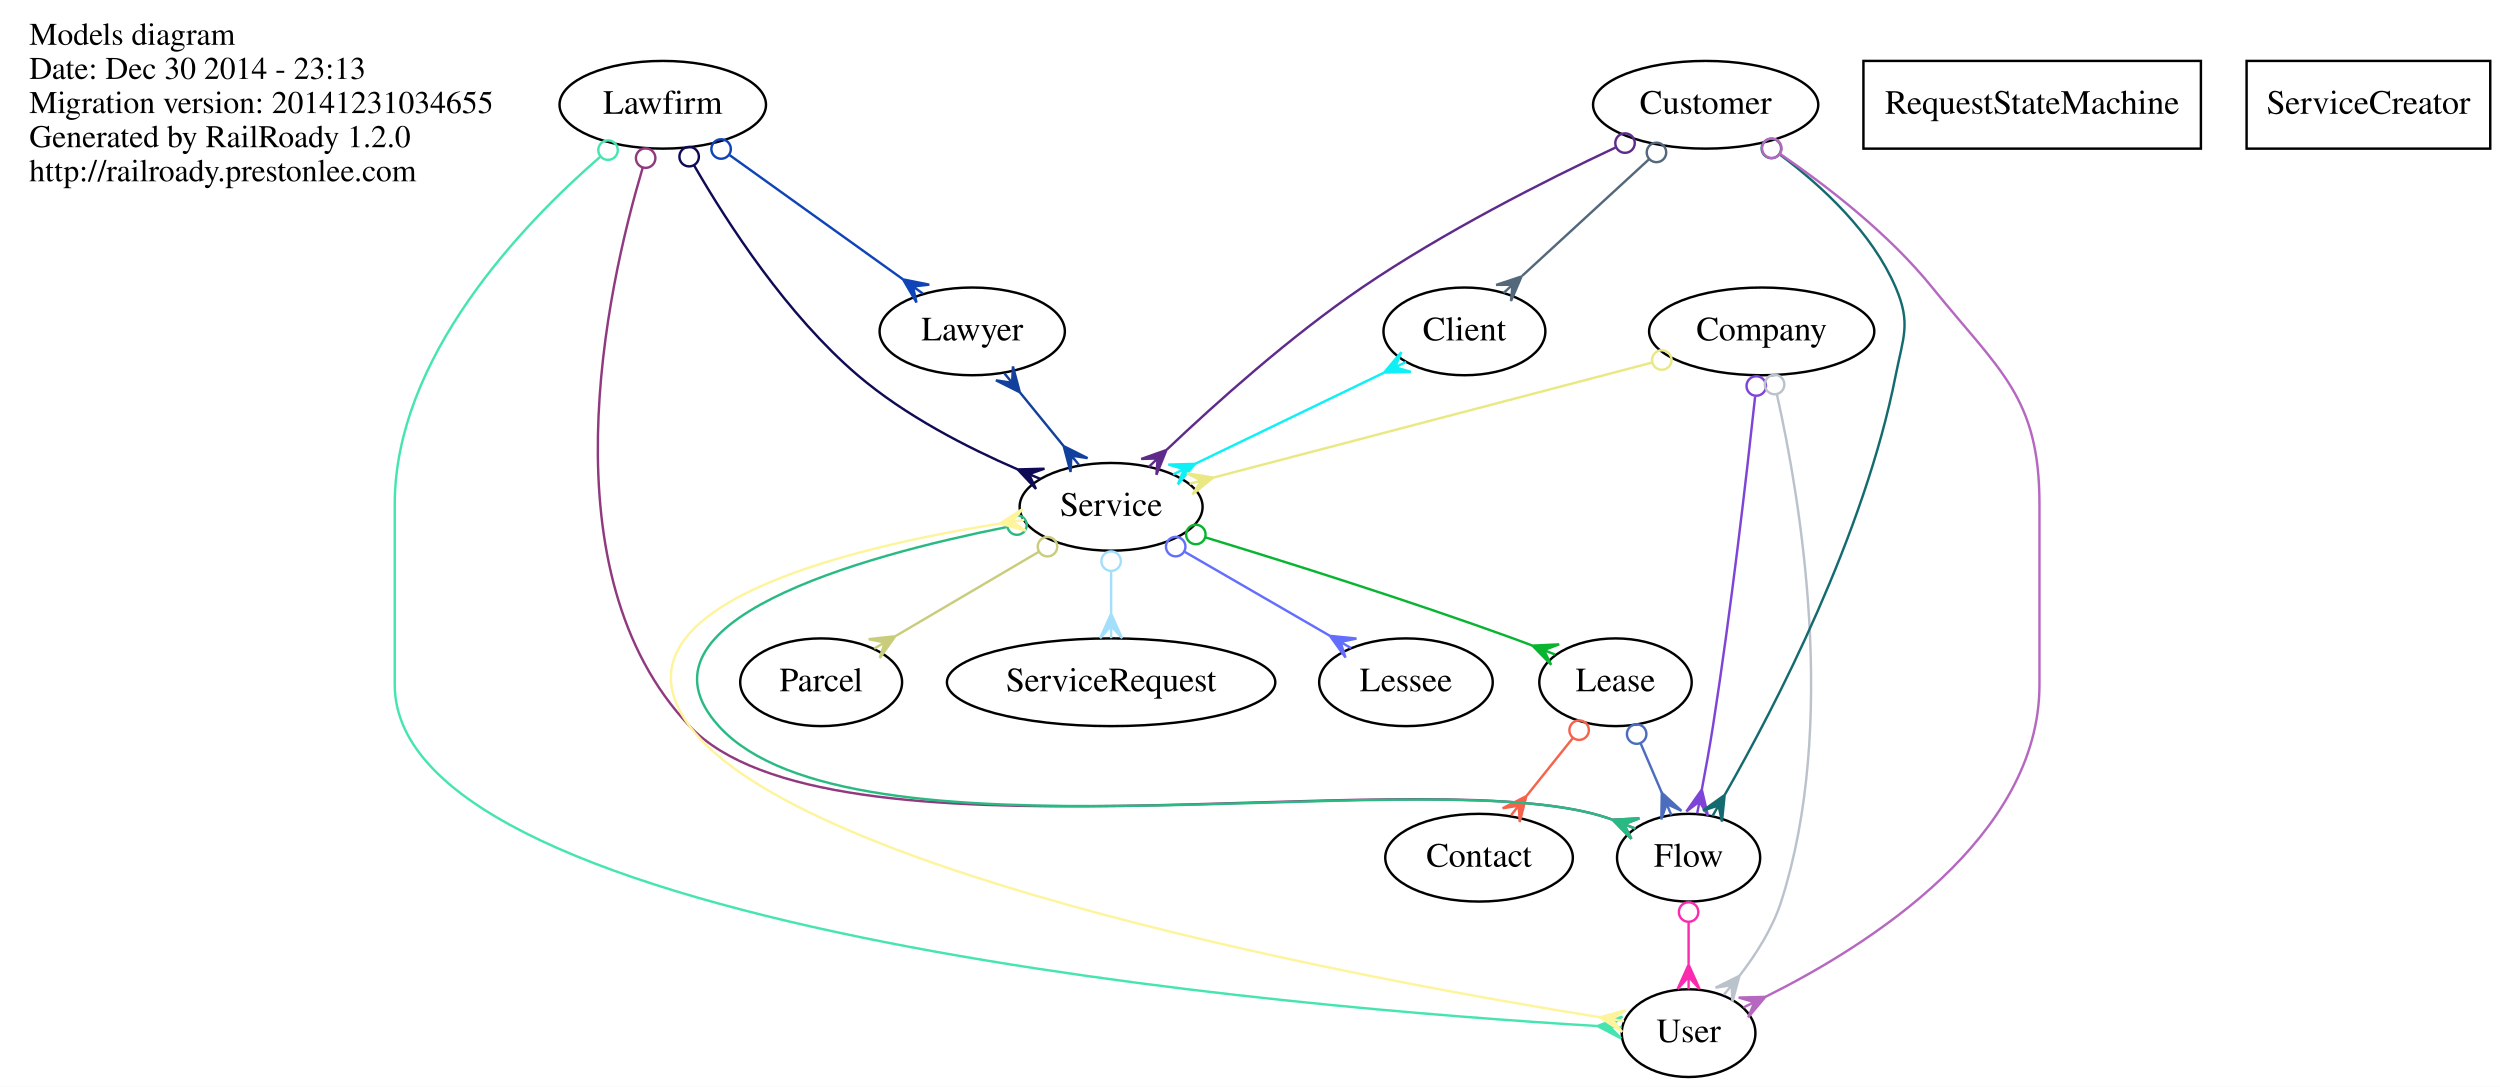
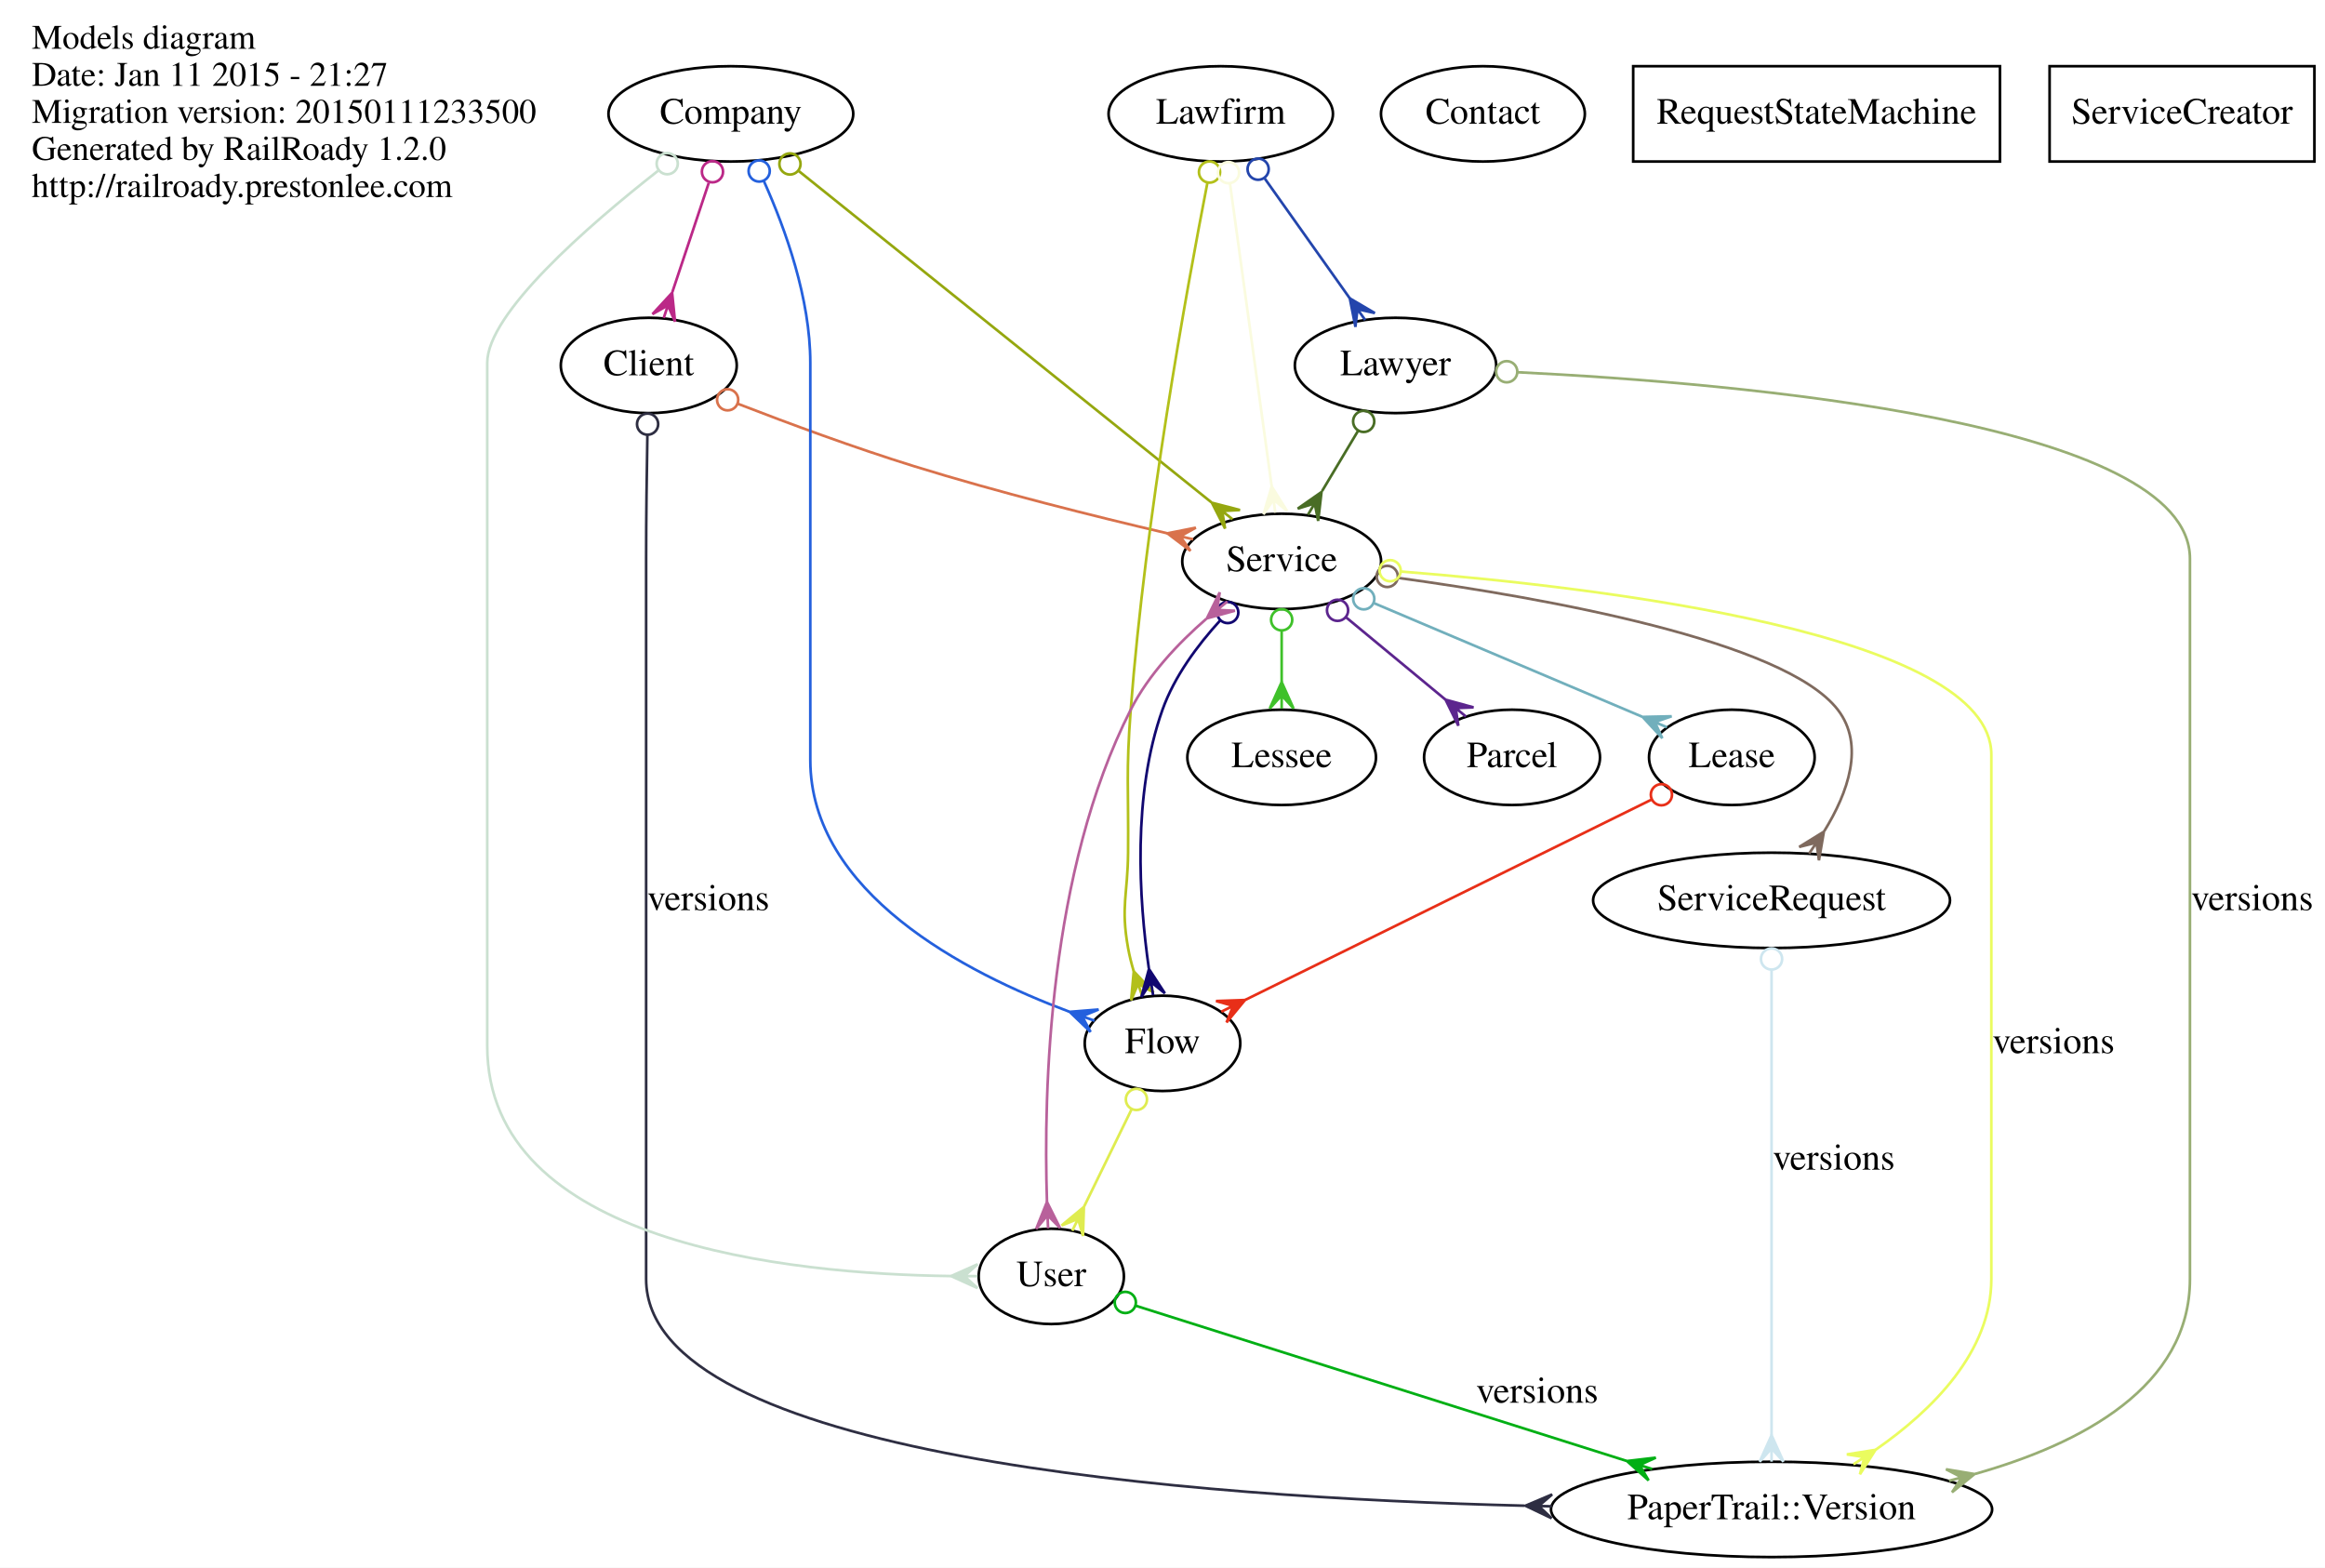
- <svg xmlns="http://www.w3.org/2000/svg" width="1026pt" height="446pt" viewBox="0.00 0.00 1026.00 446.00">
-   <g id="graph0" class="graph" transform="scale(1 1) rotate(0) translate(4 442)">
-     <polygon fill="white" stroke="none" points="-4,4 -4,-442 1022,-442 1022,4 -4,4" />
+ <svg xmlns="http://www.w3.org/2000/svg" width="878pt" height="592pt" viewBox="0.00 0.00 878.00 592.00">
+   <g id="graph0" class="graph" transform="scale(1 1) rotate(0) translate(4 588)">
+     <polygon fill="white" stroke="none" points="-4,4 -4,-588 874,-588 874,4 -4,4" />
    <g id="node1" class="node">
-       <text text-anchor="start" x="8" y="-423.6" font-family="Times,serif" font-size="13.00">Models diagram</text>
-       <text text-anchor="start" x="8" y="-409.6" font-family="Times,serif" font-size="13.00">Date: Dec 30 2014 - 23:13</text>
-       <text text-anchor="start" x="8" y="-395.6" font-family="Times,serif" font-size="13.00">Migration version: 20141231034655</text>
-       <text text-anchor="start" x="8" y="-381.6" font-family="Times,serif" font-size="13.00">Generated by RailRoady 1.2.0</text>
-       <text text-anchor="start" x="8" y="-367.6" font-family="Times,serif" font-size="13.00">http://railroady.prestonlee.com</text>
+       <text text-anchor="start" x="8" y="-569.6" font-family="Times,serif" font-size="13.00">Models diagram</text>
+       <text text-anchor="start" x="8" y="-555.6" font-family="Times,serif" font-size="13.00">Date: Jan 11 2015 - 21:27</text>
+       <text text-anchor="start" x="8" y="-541.6" font-family="Times,serif" font-size="13.00">Migration version: 20150111233500</text>
+       <text text-anchor="start" x="8" y="-527.6" font-family="Times,serif" font-size="13.00">Generated by RailRoady 1.2.0</text>
+       <text text-anchor="start" x="8" y="-513.6" font-family="Times,serif" font-size="13.00">http://railroady.prestonlee.com</text>
    </g>
    <g id="node2" class="node">
-       <ellipse fill="none" stroke="black" cx="597" cy="-306" rx="33.221" ry="18" />
-       <text text-anchor="middle" x="597" y="-302.3" font-family="Times,serif" font-size="14.00">Client</text>
+       <ellipse fill="none" stroke="black" cx="241" cy="-450" rx="33.221" ry="18" />
+       <text text-anchor="middle" x="241" y="-446.3" font-family="Times,serif" font-size="14.00">Client</text>
+     </g>
+     <g id="node12" class="node">
+       <ellipse fill="none" stroke="black" cx="480" cy="-376" rx="37.544" ry="18" />
+       <text text-anchor="middle" x="480" y="-372.3" font-family="Times,serif" font-size="14.00">Service</text>
+     </g>
+     <g id="edge2" class="edge">
+       <path fill="none" stroke="#d9724c" d="M274.679,-435.507C293.929,-428.057 318.622,-418.935 341,-412 372.755,-402.159 409.221,-393.057 436.833,-386.604" />
+       <ellipse fill="none" stroke="#d9724c" cx="270.78" cy="-437.028" rx="4" ry="4" />
+       <polygon fill="#d9724c" stroke="#d9724c" points="436.838,-386.603 447.594,-388.734 441.709,-385.476 446.58,-384.349 446.58,-384.349 446.58,-384.349 441.709,-385.476 445.566,-379.965 436.838,-386.603 436.838,-386.603" />
+     </g>
+     <g id="node16" class="node">
+       <ellipse fill="none" stroke="black" cx="665" cy="-18" rx="83.289" ry="18" />
+       <text text-anchor="middle" x="665" y="-14.3" font-family="Times,serif" font-size="14.00">PaperTrail::Version</text>
+     </g>
+     <g id="edge1" class="edge">
+       <path fill="none" stroke="#2e2e42" d="M240.478,-423.75C240.235,-409.94 240,-392.529 240,-377 240,-377 240,-377 240,-105 240,-37.819 446.586,-22.512 571.695,-19.401" />
+       <ellipse fill="none" stroke="#2e2e42" cx="240.553" cy="-427.835" rx="4" ry="4" />
+       <polygon fill="#2e2e42" stroke="#2e2e42" points="572.049,-19.393 582.149,-23.666 577.048,-19.28 582.047,-19.167 582.047,-19.167 582.047,-19.167 577.048,-19.28 581.945,-14.668 572.049,-19.393 572.049,-19.393" />
+       <text text-anchor="middle" x="263.5" y="-244.3" font-family="Times,serif" font-size="14.00">versions</text>
+     </g>
+     <g id="node3" class="node">
+       <ellipse fill="none" stroke="black" cx="272" cy="-545" rx="46.219" ry="18" />
+       <text text-anchor="middle" x="272" y="-541.3" font-family="Times,serif" font-size="14.00">Company</text>
+     </g>
+     <g id="edge4" class="edge">
+       <path fill="none" stroke="#bb2887" d="M263.651,-518.952C259.401,-506.202 254.232,-490.695 249.905,-477.716" />
+       <ellipse fill="none" stroke="#bb2887" cx="265.049" cy="-523.148" rx="4" ry="4" />
+       <polygon fill="#bb2887" stroke="#bb2887" points="249.812,-477.436 250.919,-466.526 248.231,-472.693 246.65,-467.949 246.65,-467.949 246.65,-467.949 248.231,-472.693 242.381,-469.373 249.812,-477.436 249.812,-477.436" />
+     </g>
+     <g id="node5" class="node">
+       <ellipse fill="none" stroke="black" cx="435" cy="-194" rx="29.372" ry="18" />
+       <text text-anchor="middle" x="435" y="-190.3" font-family="Times,serif" font-size="14.00">Flow</text>
+     </g>
+     <g id="edge6" class="edge">
+       <path fill="none" stroke="#2460dd" d="M284.44,-519.672C292.688,-501.298 302,-475.196 302,-451 302,-451 302,-451 302,-301 302,-250.915 360.392,-220.665 399.795,-205.953" />
+       <ellipse fill="none" stroke="#2460dd" cx="282.692" cy="-523.42" rx="4" ry="4" />
+       <polygon fill="#2460dd" stroke="#2460dd" points="399.937,-205.903 410.867,-206.784 404.646,-204.224 409.356,-202.545 409.356,-202.545 409.356,-202.545 404.646,-204.224 407.845,-198.307 399.937,-205.903 399.937,-205.903" />
+     </g>
+     <g id="edge5" class="edge">
+       <path fill="none" stroke="#95a70f" d="M297.646,-523.409C337.324,-491.552 413.202,-430.631 453.432,-398.331" />
+       <ellipse fill="none" stroke="#95a70f" cx="294.314" cy="-526.084" rx="4" ry="4" />
+       <polygon fill="#95a70f" stroke="#95a70f" points="453.652,-398.154 464.267,-395.403 457.551,-395.024 461.45,-391.894 461.45,-391.894 461.45,-391.894 457.551,-395.024 458.633,-388.385 453.652,-398.154 453.652,-398.154" />
+     </g>
+     <g id="node15" class="node">
+       <ellipse fill="none" stroke="black" cx="393" cy="-106" rx="27.422" ry="18" />
+       <text text-anchor="middle" x="393" y="-102.3" font-family="Times,serif" font-size="14.00">User</text>
+     </g>
+     <g id="edge3" class="edge">
+       <path fill="none" stroke="#cae0d0" d="M244.483,-523.493C217.376,-502.22 180,-469.529 180,-451 180,-451 180,-451 180,-193 180,-118.357 293.863,-106.89 355.089,-106.12" />
+       <ellipse fill="none" stroke="#cae0d0" cx="247.962" cy="-526.189" rx="4" ry="4" />
+       <polygon fill="#cae0d0" stroke="#cae0d0" points="355.154,-106.12 365.17,-110.584 360.154,-106.102 365.154,-106.084 365.154,-106.084 365.154,-106.084 360.154,-106.102 365.138,-101.584 355.154,-106.12 355.154,-106.12" />
+     </g>
+     <g id="node4" class="node">
+       <ellipse fill="none" stroke="black" cx="556" cy="-545" rx="38.495" ry="18" />
+       <text text-anchor="middle" x="556" y="-541.3" font-family="Times,serif" font-size="14.00">Contact</text>
+     </g>
+     <g id="edge7" class="edge">
+       <path fill="none" stroke="#dfec50" d="M423.356,-169.158C417.777,-157.734 411.09,-144.042 405.414,-132.42" />
+       <ellipse fill="none" stroke="#dfec50" cx="425.147" cy="-172.824" rx="4" ry="4" />
+       <polygon fill="#dfec50" stroke="#dfec50" points="405.319,-132.225 404.974,-121.264 403.125,-127.732 400.931,-123.239 400.931,-123.239 400.931,-123.239 403.125,-127.732 396.887,-125.214 405.319,-132.225 405.319,-132.225" />
+     </g>
+     <g id="node6" class="node">
+       <ellipse fill="none" stroke="black" cx="457" cy="-545" rx="42.37" ry="18" />
+       <text text-anchor="middle" x="457" y="-541.3" font-family="Times,serif" font-size="14.00">Lawfirm</text>
+     </g>
+     <g id="edge10" class="edge">
+       <path fill="none" stroke="#b3c01a" d="M451.979,-519.082C443.954,-477.872 428.577,-392.833 423,-320 421.167,-296.066 422.222,-290.003 422,-266 421.852,-250.001 419.17,-245.748 422,-230 422.516,-227.129 423.252,-224.186 424.115,-221.285" />
+       <ellipse fill="none" stroke="#b3c01a" cx="452.755" cy="-523.032" rx="4" ry="4" />
+       <polygon fill="#b3c01a" stroke="#b3c01a" points="424.144,-221.202 431.657,-213.215 425.773,-216.475 427.403,-211.749 427.403,-211.749 427.403,-211.749 425.773,-216.475 423.149,-210.282 424.144,-221.202 424.144,-221.202" />
+     </g>
+     <g id="node7" class="node">
+       <ellipse fill="none" stroke="black" cx="523" cy="-450" rx="38.021" ry="18" />
+       <text text-anchor="middle" x="523" y="-446.3" font-family="Times,serif" font-size="14.00">Lawyer</text>
+     </g>
+     <g id="edge8" class="edge">
+       <path fill="none" stroke="#2345ac" d="M473.615,-520.588C483.415,-506.779 495.799,-489.328 505.714,-475.357" />
+       <ellipse fill="none" stroke="#2345ac" cx="471.114" cy="-524.111" rx="4" ry="4" />
+       <polygon fill="#2345ac" stroke="#2345ac" points="505.736,-475.326 515.193,-469.776 508.63,-471.249 511.524,-467.171 511.524,-467.171 511.524,-467.171 508.63,-471.249 507.854,-464.567 505.736,-475.326 505.736,-475.326" />
+     </g>
+     <g id="edge9" class="edge">
+       <path fill="none" stroke="#fafbdf" d="M460.494,-518.628C464.74,-487.799 471.876,-435.99 476.239,-404.311" />
+       <ellipse fill="none" stroke="#fafbdf" cx="459.921" cy="-522.794" rx="4" ry="4" />
+       <polygon fill="#fafbdf" stroke="#fafbdf" points="476.239,-404.306 482.062,-395.013 476.921,-399.353 477.604,-394.399 477.604,-394.399 477.604,-394.399 476.921,-399.353 473.146,-393.785 476.239,-404.306 476.239,-404.306" />
+     </g>
+     <g id="edge12" class="edge">
+       <path fill="none" stroke="#496d25" d="M508.909,-425.406C504.544,-418.097 499.715,-410.01 495.273,-402.574" />
+       <ellipse fill="none" stroke="#496d25" cx="510.976" cy="-428.867" rx="4" ry="4" />
+       <polygon fill="#496d25" stroke="#496d25" points="495.047,-402.194 493.783,-391.301 492.483,-397.901 489.919,-393.609 489.919,-393.609 489.919,-393.609 492.483,-397.901 486.056,-395.916 495.047,-402.194 495.047,-402.194" />
+     </g>
+     <g id="edge11" class="edge">
+       <path fill="none" stroke="#98ae74" d="M569.104,-447.429C653.217,-443.3 823,-428.577 823,-377 823,-377 823,-377 823,-105 823,-64.319 782.093,-42.771 741.908,-31.418" />
+       <ellipse fill="none" stroke="#98ae74" cx="564.991" cy="-447.621" rx="4" ry="4" />
+       <polygon fill="#98ae74" stroke="#98ae74" points="741.677,-31.358 733.151,-24.461 736.842,-30.085 732.006,-28.813 732.006,-28.813 732.006,-28.813 736.842,-30.085 730.861,-33.165 741.677,-31.358 741.677,-31.358" />
+       <text text-anchor="middle" x="846.5" y="-244.3" font-family="Times,serif" font-size="14.00">versions</text>
+     </g>
+     <g id="node8" class="node">
+       <ellipse fill="none" stroke="black" cx="650" cy="-302" rx="31.273" ry="18" />
+       <text text-anchor="middle" x="650" y="-298.3" font-family="Times,serif" font-size="14.00">Lease</text>
+     </g>
+     <g id="edge13" class="edge">
+       <path fill="none" stroke="#e82f18" d="M619.772,-286.097C579.158,-266.073 507.334,-230.662 466.219,-210.392" />
+       <ellipse fill="none" stroke="#e82f18" cx="623.404" cy="-287.887" rx="4" ry="4" />
+       <polygon fill="#e82f18" stroke="#e82f18" points="466.168,-210.367 459.189,-201.908 461.684,-208.156 457.199,-205.945 457.199,-205.945 457.199,-205.945 461.684,-208.156 455.209,-209.981 466.168,-210.367 466.168,-210.367" />
+     </g>
+     <g id="node9" class="node">
+       <ellipse fill="none" stroke="black" cx="480" cy="-302" rx="35.619" ry="18" />
+       <text text-anchor="middle" x="480" y="-298.3" font-family="Times,serif" font-size="14.00">Lessee</text>
+     </g>
+     <g id="node10" class="node">
+       <ellipse fill="none" stroke="black" cx="567" cy="-302" rx="33.221" ry="18" />
+       <text text-anchor="middle" x="567" y="-298.3" font-family="Times,serif" font-size="14.00">Parcel</text>
+     </g>
+     <g id="node11" class="node">
+       <polygon fill="none" stroke="black" points="751.25,-563 612.75,-563 612.75,-527 751.25,-527 751.25,-563" />
+       <text text-anchor="middle" x="682" y="-541.3" font-family="Times,serif" font-size="14.00">RequestStateMachine</text>
+     </g>
+     <g id="edge14" class="edge">
+       <path fill="none" stroke="#110770" d="M456.828,-353.763C448.234,-344.36 439.491,-332.582 435,-320 423.573,-287.989 426.129,-248.357 429.834,-222.413" />
+       <ellipse fill="none" stroke="#110770" cx="459.64" cy="-356.696" rx="4" ry="4" />
+       <polygon fill="#110770" stroke="#110770" points="429.889,-222.07 435.9,-212.899 430.672,-217.132 431.456,-212.194 431.456,-212.194 431.456,-212.194 430.672,-217.132 427.011,-211.489 429.889,-222.07 429.889,-222.07" />
+     </g>
+     <g id="edge16" class="edge">
+       <path fill="none" stroke="#71afbc" d="M514.923,-360.209C544.544,-347.664 586.774,-329.778 616.099,-317.358" />
+       <ellipse fill="none" stroke="#71afbc" cx="510.997" cy="-361.872" rx="4" ry="4" />
+       <polygon fill="#71afbc" stroke="#71afbc" points="616.305,-317.271 627.268,-317.515 620.909,-315.321 625.513,-313.371 625.513,-313.371 625.513,-313.371 620.909,-315.321 623.758,-309.227 616.305,-317.271 616.305,-317.271" />
+     </g>
+     <g id="edge15" class="edge">
+       <path fill="none" stroke="#3fc12a" d="M480,-349.792C480,-343.58 480,-336.896 480,-330.579" />
+       <ellipse fill="none" stroke="#3fc12a" cx="480" cy="-353.937" rx="4" ry="4" />
+       <polygon fill="#3fc12a" stroke="#3fc12a" points="480,-330.441 484.5,-320.441 480,-325.441 480,-320.441 480,-320.441 480,-320.441 480,-325.441 475.5,-320.441 480,-330.441 480,-330.441" />
+     </g>
+     <g id="edge17" class="edge">
+       <path fill="none" stroke="#5c258e" d="M504.361,-354.839C516.05,-345.166 530.042,-333.586 541.833,-323.827" />
+       <ellipse fill="none" stroke="#5c258e" cx="501.108" cy="-357.531" rx="4" ry="4" />
+       <polygon fill="#5c258e" stroke="#5c258e" points="541.886,-323.784 552.459,-320.875 545.738,-320.596 549.59,-317.408 549.59,-317.408 549.59,-317.408 545.738,-320.596 546.721,-313.941 541.886,-323.784 541.886,-323.784" />
+     </g>
+     <g id="node14" class="node">
+       <ellipse fill="none" stroke="black" cx="665" cy="-248" rx="67.391" ry="18" />
+       <text text-anchor="middle" x="665" y="-244.3" font-family="Times,serif" font-size="14.00">ServiceRequest</text>
+     </g>
+     <g id="edge18" class="edge">
+       <path fill="none" stroke="#7f6a5e" d="M524.153,-369.746C579.593,-362.137 669.904,-346.037 690,-320 700.315,-306.635 693.853,-288.678 684.92,-274.168" />
+       <ellipse fill="none" stroke="#7f6a5e" cx="519.87" cy="-370.32" rx="4" ry="4" />
+       <polygon fill="#7f6a5e" stroke="#7f6a5e" points="684.763,-273.936 682.895,-263.131 681.965,-269.793 679.166,-265.65 679.166,-265.65 679.166,-265.65 681.965,-269.793 675.437,-268.169 684.763,-273.936 684.763,-273.936" />
+     </g>
+     <g id="edge19" class="edge">
+       <path fill="none" stroke="#b8619b" d="M451.498,-354.272C440.84,-345.003 429.705,-333.187 423,-320 392.016,-259.06 390.004,-176.356 391.373,-134.177" />
+       <polygon fill="#b8619b" stroke="#b8619b" points="451.757,-354.485 456.613,-364.318 455.616,-357.665 459.475,-360.845 459.475,-360.845 459.475,-360.845 455.616,-357.665 462.336,-357.372 451.757,-354.485 451.757,-354.485" />
+       <polygon fill="#b8619b" stroke="#b8619b" points="391.375,-134.116 396.286,-124.311 391.583,-129.12 391.79,-124.124 391.79,-124.124 391.79,-124.124 391.583,-129.12 387.294,-123.938 391.375,-134.116 391.375,-134.116" />
+     </g>
+     <g id="edge20" class="edge">
+       <path fill="none" stroke="#eafc5f" d="M525.038,-372.175C601.382,-366.14 748,-348.612 748,-303 748,-303 748,-303 748,-105 748,-77.522 725.792,-55.461 704.35,-40.564" />
+       <ellipse fill="none" stroke="#eafc5f" cx="520.971" cy="-372.486" rx="4" ry="4" />
+       <polygon fill="#eafc5f" stroke="#eafc5f" points="704.263,-40.506 698.378,-31.254 700.085,-37.76 695.906,-35.014 695.906,-35.014 695.906,-35.014 700.085,-37.76 693.435,-38.775 704.263,-40.506 704.263,-40.506" />
+       <text text-anchor="middle" x="771.5" y="-190.3" font-family="Times,serif" font-size="14.00">versions</text>
    </g>
    <g id="node13" class="node">
-       <ellipse fill="none" stroke="black" cx="452" cy="-234" rx="37.544" ry="18" />
-       <text text-anchor="middle" x="452" y="-230.3" font-family="Times,serif" font-size="14.00">Service</text>
-     </g>
-     <g id="edge1" class="edge">
-       <path fill="none" stroke="#0feff6" d="M563.87,-289.006C540.791,-277.865 510.072,-263.035 486.664,-251.734" />
-       <polygon fill="#0feff6" stroke="#0feff6" points="564.051,-289.093 571.1,-297.493 568.553,-291.267 573.056,-293.441 573.056,-293.441 573.056,-293.441 568.553,-291.267 575.013,-289.388 564.051,-289.093 564.051,-289.093" />
-       <polygon fill="#0feff6" stroke="#0feff6" points="486.449,-251.631 479.4,-243.231 481.947,-249.457 477.444,-247.283 477.444,-247.283 477.444,-247.283 481.947,-249.457 475.487,-251.336 486.449,-251.631 486.449,-251.631" />
-     </g>
-     <g id="node3" class="node">
-       <ellipse fill="none" stroke="black" cx="719" cy="-306" rx="46.219" ry="18" />
-       <text text-anchor="middle" x="719" y="-302.3" font-family="Times,serif" font-size="14.00">Company</text>
-     </g>
-     <g id="node6" class="node">
-       <ellipse fill="none" stroke="black" cx="689" cy="-90" rx="29.372" ry="18" />
-       <text text-anchor="middle" x="689" y="-86.3" font-family="Times,serif" font-size="14.00">Flow</text>
-     </g>
-     <g id="edge4" class="edge">
-       <path fill="none" stroke="#7e44d7" d="M716.305,-279.238C712.857,-247.39 706.434,-191.567 699,-144 697.678,-135.544 696.026,-126.369 694.447,-118.067" />
-       <ellipse fill="none" stroke="#7e44d7" cx="716.771" cy="-283.581" rx="4" ry="4" />
-       <polygon fill="#7e44d7" stroke="#7e44d7" points="694.425,-117.955 696.934,-107.28 693.471,-113.047 692.517,-108.138 692.517,-108.138 692.517,-108.138 693.471,-113.047 688.099,-108.997 694.425,-117.955 694.425,-117.955" />
-     </g>
-     <g id="edge3" class="edge">
-       <path fill="none" stroke="#e9e883" d="M673.876,-293.17C623.661,-280.005 543.156,-258.899 494.168,-246.055" />
-       <ellipse fill="none" stroke="#e9e883" cx="678.006" cy="-294.252" rx="4" ry="4" />
-       <polygon fill="#e9e883" stroke="#e9e883" points="493.888,-245.982 485.356,-239.093 489.051,-244.714 484.215,-243.446 484.215,-243.446 484.215,-243.446 489.051,-244.714 483.074,-247.799 493.888,-245.982 493.888,-245.982" />
-     </g>
-     <g id="node16" class="node">
-       <ellipse fill="none" stroke="black" cx="689" cy="-18" rx="27.422" ry="18" />
-       <text text-anchor="middle" x="689" y="-14.3" font-family="Times,serif" font-size="14.00">User</text>
-     </g>
-     <g id="edge2" class="edge">
-       <path fill="none" stroke="#bac2cc" d="M725.255,-280.052C734.985,-236.571 750.341,-144.611 727,-72 723.482,-61.054 716.775,-50.453 709.964,-41.645" />
-       <ellipse fill="none" stroke="#bac2cc" cx="724.298" cy="-284.185" rx="4" ry="4" />
-       <polygon fill="#bac2cc" stroke="#bac2cc" points="709.858,-41.517 706.976,-30.937 706.68,-37.657 703.502,-33.797 703.502,-33.797 703.502,-33.797 706.68,-37.657 700.028,-36.658 709.858,-41.517 709.858,-41.517" />
-     </g>
-     <g id="node4" class="node">
-       <ellipse fill="none" stroke="black" cx="603" cy="-90" rx="38.495" ry="18" />
-       <text text-anchor="middle" x="603" y="-86.3" font-family="Times,serif" font-size="14.00">Contact</text>
-     </g>
-     <g id="node5" class="node">
-       <ellipse fill="none" stroke="black" cx="696" cy="-399" rx="46.219" ry="18" />
-       <text text-anchor="middle" x="696" y="-395.3" font-family="Times,serif" font-size="14.00">Customer</text>
-     </g>
-     <g id="edge8" class="edge">
-       <path fill="none" stroke="#54687b" d="M672.811,-376.685C657.171,-362.309 636.592,-343.392 620.821,-328.896" />
-       <ellipse fill="none" stroke="#54687b" cx="675.811" cy="-379.442" rx="4" ry="4" />
-       <polygon fill="#54687b" stroke="#54687b" points="620.427,-328.534 616.11,-318.453 616.745,-325.15 613.064,-321.766 613.064,-321.766 613.064,-321.766 616.745,-325.15 610.019,-325.079 620.427,-328.534 620.427,-328.534" />
-     </g>
-     <g id="edge7" class="edge">
-       <path fill="none" stroke="#136a6f" d="M726.509,-378.531C743.981,-365.472 764.306,-346.559 774,-324 780.317,-309.3 777.091,-303.699 774,-288 761.117,-222.579 724.692,-152.328 703.946,-115.988" />
-       <ellipse fill="none" stroke="#136a6f" cx="722.978" cy="-381.077" rx="4" ry="4" />
-       <polygon fill="#136a6f" stroke="#136a6f" points="703.801,-115.739 702.682,-104.83 701.295,-111.412 698.788,-107.086 698.788,-107.086 698.788,-107.086 701.295,-111.412 694.894,-109.342 703.801,-115.739 703.801,-115.739" />
-     </g>
-     <g id="edge6" class="edge">
-       <path fill="none" stroke="#5f2b8b" d="M659,-381.456C629.764,-367.715 588.454,-346.787 555,-324 525.514,-303.916 494.987,-276.57 474.899,-257.511" />
-       <ellipse fill="none" stroke="#5f2b8b" cx="662.908" cy="-383.276" rx="4" ry="4" />
-       <polygon fill="#5f2b8b" stroke="#5f2b8b" points="474.696,-257.317 470.593,-247.147 471.087,-253.856 467.479,-250.395 467.479,-250.395 467.479,-250.395 471.087,-253.856 464.364,-253.643 474.696,-257.317 474.696,-257.317" />
-     </g>
-     <g id="edge5" class="edge">
-       <path fill="none" stroke="#b668c1" d="M726.544,-378.851C746.245,-365.35 771.383,-345.834 789,-324 816.709,-289.659 833,-279.126 833,-235 833,-235 833,-235 833,-161 833,-98.327 762.99,-54.016 720.601,-32.931" />
-       <ellipse fill="none" stroke="#b668c1" cx="723.144" cy="-381.137" rx="4" ry="4" />
-       <polygon fill="#b668c1" stroke="#b668c1" points="720.51,-32.887 713.453,-24.493 716.005,-30.717 711.5,-28.548 711.5,-28.548 711.5,-28.548 716.005,-30.717 709.547,-32.602 720.51,-32.887 720.51,-32.887" />
-     </g>
-     <g id="edge9" class="edge">
-       <path fill="none" stroke="#fa2baf" d="M689,-63.64C689,-58.063 689,-52.132 689,-46.476" />
-       <ellipse fill="none" stroke="#fa2baf" cx="689" cy="-67.697" rx="4" ry="4" />
-       <polygon fill="#fa2baf" stroke="#fa2baf" points="689,-46.104 693.5,-36.104 689,-41.104 689,-36.104 689,-36.104 689,-36.104 689,-41.104 684.5,-36.104 689,-46.104 689,-46.104" />
-     </g>
-     <g id="node7" class="node">
-       <ellipse fill="none" stroke="black" cx="268" cy="-399" rx="42.37" ry="18" />
-       <text text-anchor="middle" x="268" y="-395.3" font-family="Times,serif" font-size="14.00">Lawfirm</text>
-     </g>
-     <g id="edge12" class="edge">
-       <path fill="none" stroke="#90397f" d="M259.741,-373.094C244.675,-322.42 219.458,-206.813 279,-144 335.985,-83.885 569.824,-128.806 650,-108 652.502,-107.351 655.049,-106.561 657.582,-105.682" />
-       <ellipse fill="none" stroke="#90397f" cx="260.973" cy="-377.109" rx="4" ry="4" />
-       <polygon fill="#90397f" stroke="#90397f" points="657.837,-105.582 668.789,-106.146 662.496,-103.768 667.155,-101.953 667.155,-101.953 667.155,-101.953 662.496,-103.768 665.522,-97.76 657.837,-105.582 657.837,-105.582" />
-     </g>
-     <g id="node8" class="node">
-       <ellipse fill="none" stroke="black" cx="395" cy="-306" rx="38.021" ry="18" />
-       <text text-anchor="middle" x="395" y="-302.3" font-family="Times,serif" font-size="14.00">Lawyer</text>
-     </g>
-     <g id="edge13" class="edge">
-       <path fill="none" stroke="#0f44b8" d="M295.431,-378.345C316.392,-363.325 345.198,-342.685 366.435,-327.468" />
-       <ellipse fill="none" stroke="#0f44b8" cx="291.939" cy="-380.847" rx="4" ry="4" />
-       <polygon fill="#0f44b8" stroke="#0f44b8" points="366.613,-327.34 377.363,-325.174 370.677,-324.428 374.742,-321.516 374.742,-321.516 374.742,-321.516 370.677,-324.428 372.12,-317.858 366.613,-327.34 366.613,-327.34" />
-     </g>
-     <g id="edge11" class="edge">
-       <path fill="none" stroke="#0f0a55" d="M280.847,-374.137C294.805,-349.973 319.03,-312.733 348,-288 367.38,-271.455 392.812,-258.376 413.676,-249.351" />
-       <ellipse fill="none" stroke="#0f0a55" cx="278.824" cy="-377.708" rx="4" ry="4" />
-       <polygon fill="#0f0a55" stroke="#0f0a55" points="413.678,-249.35 424.64,-249.642 418.29,-247.421 422.903,-245.491 422.903,-245.491 422.903,-245.491 418.29,-247.421 421.166,-241.34 413.678,-249.35 413.678,-249.35" />
-     </g>
-     <g id="edge10" class="edge">
-       <path fill="none" stroke="#46e5b0" d="M242.366,-377.693C209.863,-349.461 158,-295.011 158,-235 158,-235 158,-235 158,-161 158,-58.758 530.039,-28.187 651.293,-20.938" />
-       <ellipse fill="none" stroke="#46e5b0" cx="245.54" cy="-380.392" rx="4" ry="4" />
-       <polygon fill="#46e5b0" stroke="#46e5b0" points="651.586,-20.922 661.829,-24.837 656.578,-20.633 661.569,-20.345 661.569,-20.345 661.569,-20.345 656.578,-20.633 661.31,-15.852 651.586,-20.922 651.586,-20.922" />
-     </g>
-     <g id="edge14" class="edge">
-       <path fill="none" stroke="#11419d" d="M414.634,-280.889C420.384,-273.827 426.669,-266.108 432.416,-259.05" />
-       <polygon fill="#11419d" stroke="#11419d" points="414.535,-281.01 404.731,-285.923 411.377,-284.887 408.22,-288.765 408.22,-288.765 408.22,-288.765 411.377,-284.887 411.71,-291.606 414.535,-281.01 414.535,-281.01" />
-       <polygon fill="#11419d" stroke="#11419d" points="432.537,-258.902 442.341,-253.989 435.694,-255.024 438.851,-251.147 438.851,-251.147 438.851,-251.147 435.694,-255.024 435.362,-248.306 432.537,-258.902 432.537,-258.902" />
-     </g>
-     <g id="node9" class="node">
-       <ellipse fill="none" stroke="black" cx="659" cy="-162" rx="31.273" ry="18" />
-       <text text-anchor="middle" x="659" y="-158.3" font-family="Times,serif" font-size="14.00">Lease</text>
-     </g>
-     <g id="edge15" class="edge">
-       <path fill="none" stroke="#f5634d" d="M641.438,-139.047C635.437,-131.547 628.691,-123.114 622.544,-115.43" />
-       <ellipse fill="none" stroke="#f5634d" cx="644.073" cy="-142.341" rx="4" ry="4" />
-       <polygon fill="#f5634d" stroke="#f5634d" points="622.421,-115.276 619.688,-104.656 619.297,-111.372 616.174,-107.467 616.174,-107.467 616.174,-107.467 619.297,-111.372 612.66,-110.278 622.421,-115.276 622.421,-115.276" />
-     </g>
-     <g id="edge16" class="edge">
-       <path fill="none" stroke="#4c6dbd" d="M669.307,-136.95C672.106,-130.418 675.148,-123.322 677.984,-116.703" />
-       <ellipse fill="none" stroke="#4c6dbd" cx="667.685" cy="-140.734" rx="4" ry="4" />
-       <polygon fill="#4c6dbd" stroke="#4c6dbd" points="678.002,-116.661 686.078,-109.243 679.972,-112.066 681.941,-107.47 681.941,-107.47 681.941,-107.47 679.972,-112.066 677.805,-105.697 678.002,-116.661 678.002,-116.661" />
-     </g>
-     <g id="node10" class="node">
-       <ellipse fill="none" stroke="black" cx="573" cy="-162" rx="35.619" ry="18" />
-       <text text-anchor="middle" x="573" y="-158.3" font-family="Times,serif" font-size="14.00">Lessee</text>
-     </g>
-     <g id="node11" class="node">
-       <ellipse fill="none" stroke="black" cx="333" cy="-162" rx="33.221" ry="18" />
-       <text text-anchor="middle" x="333" y="-158.3" font-family="Times,serif" font-size="14.00">Parcel</text>
-     </g>
-     <g id="node12" class="node">
-       <polygon fill="none" stroke="black" points="899.25,-417 760.75,-417 760.75,-381 899.25,-381 899.25,-417" />
-       <text text-anchor="middle" x="830" y="-395.3" font-family="Times,serif" font-size="14.00">RequestStateMachine</text>
-     </g>
-     <g id="edge17" class="edge">
-       <path fill="none" stroke="#29ba83" d="M409.115,-225.689C349.255,-213.745 252.117,-186.977 291,-144 344.792,-84.544 572.425,-128.264 650,-108 652.501,-107.347 655.048,-106.554 657.58,-105.673" />
-       <ellipse fill="none" stroke="#29ba83" cx="413.369" cy="-226.514" rx="4" ry="4" />
-       <polygon fill="#29ba83" stroke="#29ba83" points="657.836,-105.573 668.787,-106.132 662.494,-103.756 667.152,-101.94 667.152,-101.94 667.152,-101.94 662.494,-103.756 665.517,-97.747 657.836,-105.573 657.836,-105.573" />
-     </g>
-     <g id="edge19" class="edge">
-       <path fill="none" stroke="#08b430" d="M490.703,-221.453C524.315,-211.214 574.184,-195.518 617,-180 619.547,-179.077 622.169,-178.095 624.799,-177.086" />
-       <ellipse fill="none" stroke="#08b430" cx="486.772" cy="-222.645" rx="4" ry="4" />
-       <polygon fill="#08b430" stroke="#08b430" points="624.936,-177.032 635.89,-177.562 629.59,-175.203 634.243,-173.373 634.243,-173.373 634.243,-173.373 629.59,-175.203 632.597,-169.185 624.936,-177.032 624.936,-177.032" />
-     </g>
-     <g id="edge18" class="edge">
-       <path fill="none" stroke="#636ffc" d="M482.227,-215.513C500.333,-205.039 523.311,-191.746 541.618,-181.155" />
-       <ellipse fill="none" stroke="#636ffc" cx="478.506" cy="-217.666" rx="4" ry="4" />
-       <polygon fill="#636ffc" stroke="#636ffc" points="541.796,-181.052 552.705,-179.94 546.123,-178.548 550.451,-176.045 550.451,-176.045 550.451,-176.045 546.123,-178.548 548.198,-172.149 541.796,-181.052 541.796,-181.052" />
-     </g>
-     <g id="edge20" class="edge">
-       <path fill="none" stroke="#c9cd7b" d="M422.226,-215.486C404.38,-204.988 381.734,-191.667 363.722,-181.072" />
-       <ellipse fill="none" stroke="#c9cd7b" cx="425.889" cy="-217.641" rx="4" ry="4" />
-       <polygon fill="#c9cd7b" stroke="#c9cd7b" points="363.395,-180.879 357.057,-171.93 359.085,-178.344 354.776,-175.809 354.776,-175.809 354.776,-175.809 359.085,-178.344 352.494,-179.688 363.395,-180.879 363.395,-180.879" />
-     </g>
-     <g id="node15" class="node">
-       <ellipse fill="none" stroke="black" cx="452" cy="-162" rx="67.391" ry="18" />
-       <text text-anchor="middle" x="452" y="-158.3" font-family="Times,serif" font-size="14.00">ServiceRequest</text>
+       <polygon fill="none" stroke="black" points="870,-563 770,-563 770,-527 870,-527 870,-563" />
+       <text text-anchor="middle" x="820" y="-541.3" font-family="Times,serif" font-size="14.00">ServiceCreator</text>
    </g>
    <g id="edge21" class="edge">
-       <path fill="none" stroke="#a3dffa" d="M452,-207.64C452,-202.063 452,-196.132 452,-190.476" />
-       <ellipse fill="none" stroke="#a3dffa" cx="452" cy="-211.697" rx="4" ry="4" />
-       <polygon fill="#a3dffa" stroke="#a3dffa" points="452,-190.104 456.5,-180.104 452,-185.104 452,-180.104 452,-180.104 452,-180.104 452,-185.104 447.5,-180.104 452,-190.104 452,-190.104" />
+       <path fill="none" stroke="#cee6ef" d="M665,-221.755C665,-178.501 665,-90.589 665,-46.096" />
+       <ellipse fill="none" stroke="#cee6ef" cx="665" cy="-225.863" rx="4" ry="4" />
+       <polygon fill="#cee6ef" stroke="#cee6ef" points="665,-46.025 669.5,-36.025 665,-41.025 665,-36.025 665,-36.025 665,-36.025 665,-41.025 660.5,-36.025 665,-46.025 665,-46.025" />
+       <text text-anchor="middle" x="688.5" y="-146.3" font-family="Times,serif" font-size="14.00">versions</text>
    </g>
    <g id="edge22" class="edge">
-       <path fill="none" stroke="#fef49c" d="M406.218,-227.119C343.552,-217.131 242.726,-192.981 279,-144 324.469,-82.603 560.773,-39.279 652.524,-24.535" />
-       <polygon fill="#fef49c" stroke="#fef49c" points="406.413,-227.149 415.62,-233.106 411.356,-227.903 416.299,-228.658 416.299,-228.658 416.299,-228.658 411.356,-227.903 416.978,-224.209 406.413,-227.149 406.413,-227.149" />
-       <polygon fill="#fef49c" stroke="#fef49c" points="652.592,-24.525 663.173,-27.403 657.53,-23.742 662.469,-22.959 662.469,-22.959 662.469,-22.959 657.53,-23.742 661.764,-18.514 652.592,-24.525 652.592,-24.525" />
-     </g>
-     <g id="node14" class="node">
-       <polygon fill="none" stroke="black" points="1018,-417 918,-417 918,-381 1018,-381 1018,-417" />
-       <text text-anchor="middle" x="968" y="-395.3" font-family="Times,serif" font-size="14.00">ServiceCreator</text>
+       <path fill="none" stroke="#01af14" d="M424.771,-94.955C470.253,-80.574 554.564,-53.917 610.226,-36.318" />
+       <ellipse fill="none" stroke="#01af14" cx="420.952" cy="-96.162" rx="4" ry="4" />
+       <polygon fill="#01af14" stroke="#01af14" points="610.393,-36.266 621.284,-37.541 615.16,-34.758 619.927,-33.251 619.927,-33.251 619.927,-33.251 615.16,-34.758 618.571,-28.96 610.393,-36.266 610.393,-36.266" />
+       <text text-anchor="middle" x="576.5" y="-58.3" font-family="Times,serif" font-size="14.00">versions</text>
    </g>
  </g>
</svg>
